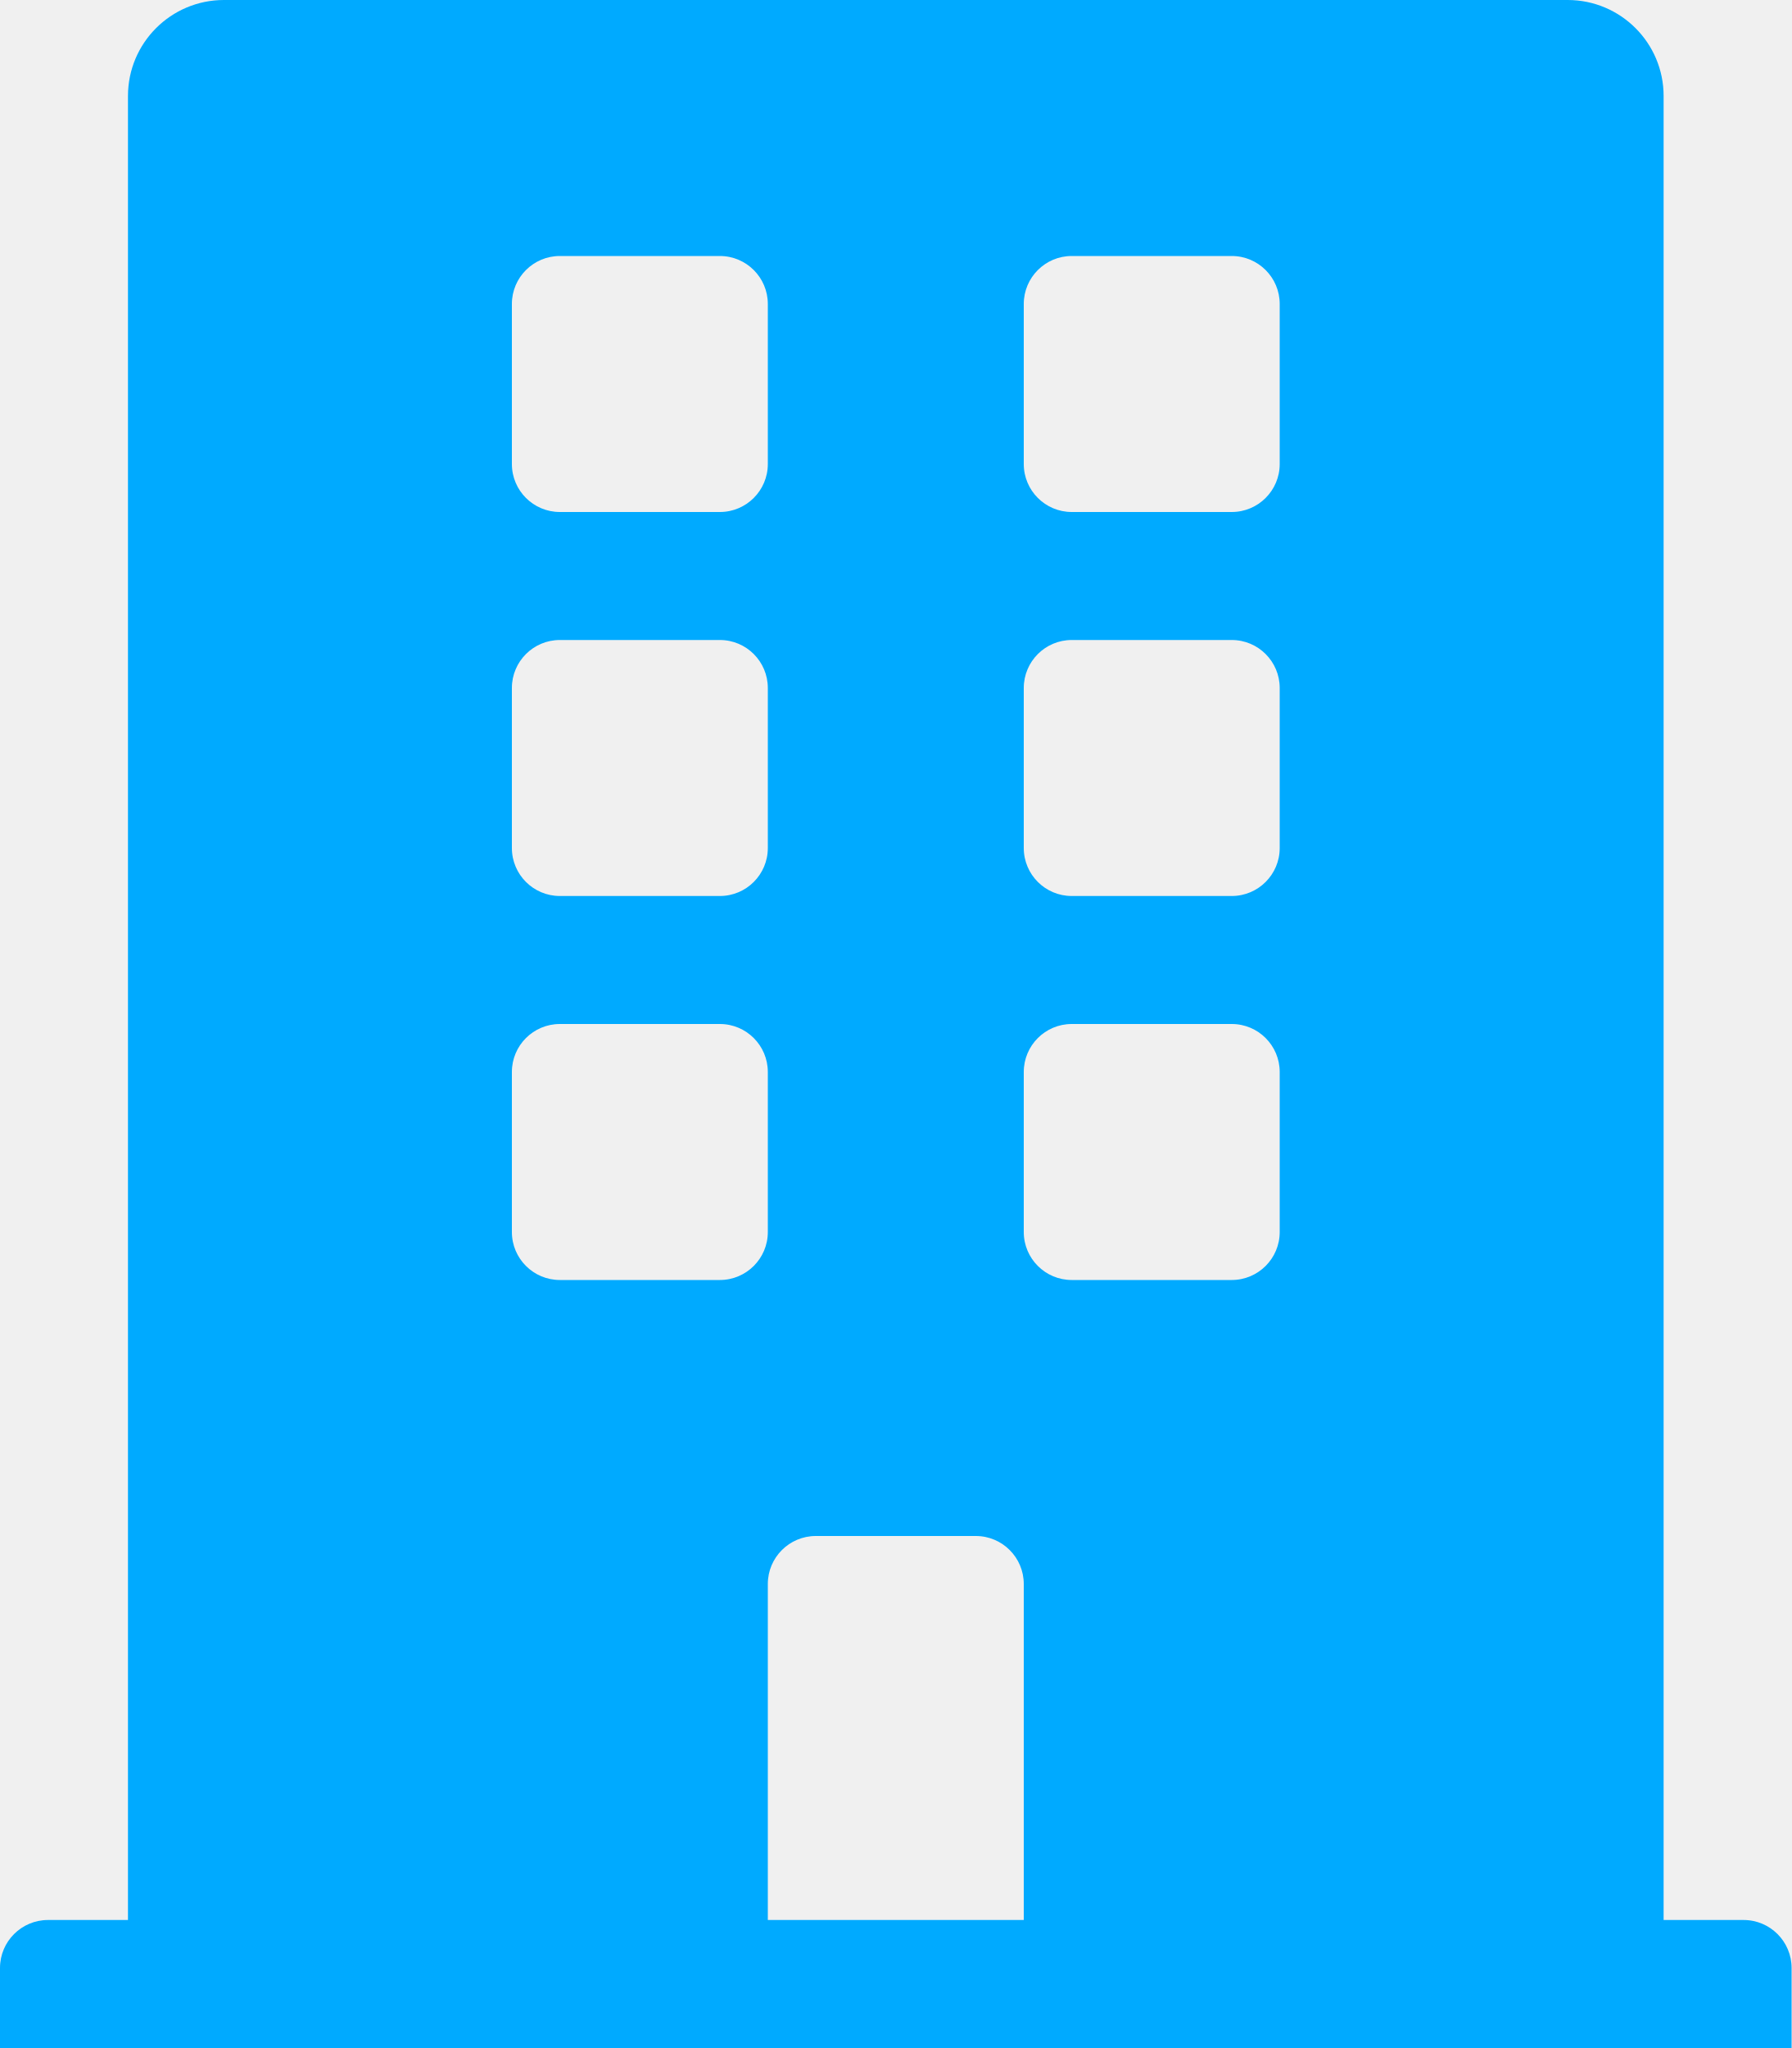
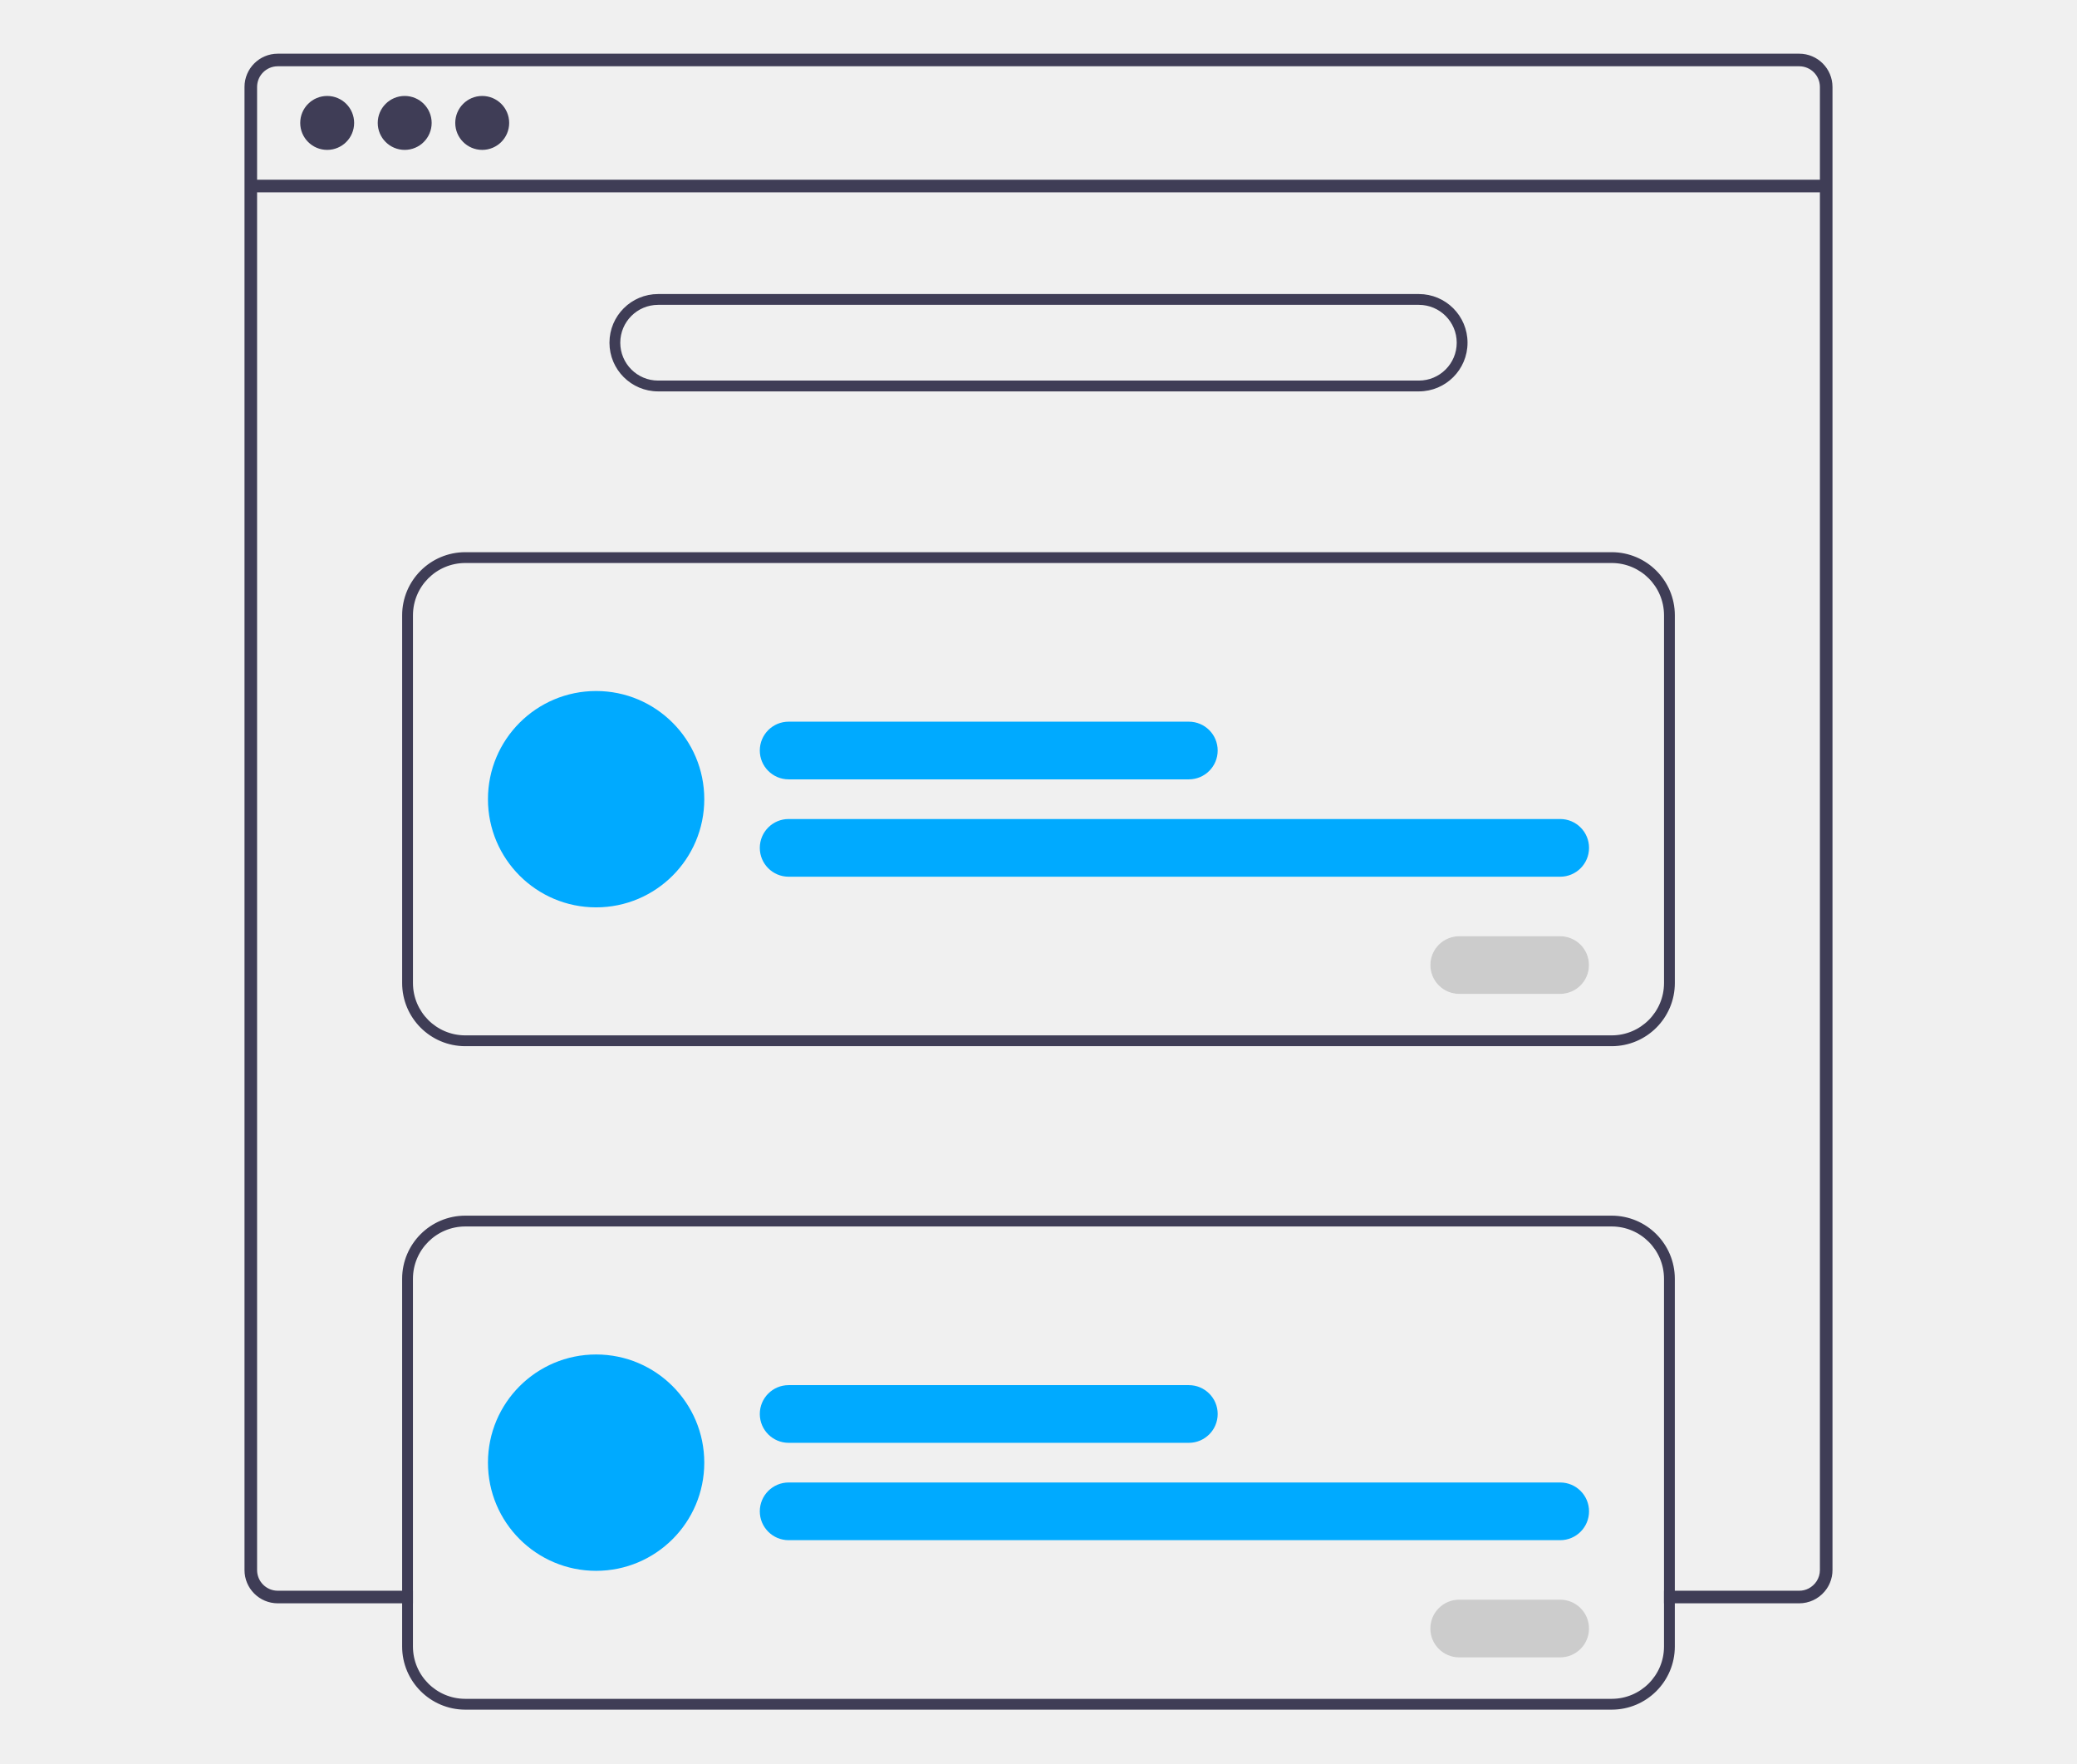
- <svg xmlns="http://www.w3.org/2000/svg" aria-hidden="true" focusable="false" data-prefix="fas" data-icon="building" class="svg-inline--fa fa-building fa-w-14" role="img" viewBox="0 0 448 512" version="1.1" id="svg881">
-   <defs id="defs885" />
-   <path fill="currentColor" d="M436 480h-20V24c0-13.255-10.745-24-24-24H56C42.745 0 32 10.745 32 24v456H12c-6.627 0-12 5.373-12 12v20h448v-20c0-6.627-5.373-12-12-12zM128 76c0-6.627 5.373-12 12-12h40c6.627 0 12 5.373 12 12v40c0 6.627-5.373 12-12 12h-40c-6.627 0-12-5.373-12-12V76zm0 96c0-6.627 5.373-12 12-12h40c6.627 0 12 5.373 12 12v40c0 6.627-5.373 12-12 12h-40c-6.627 0-12-5.373-12-12v-40zm52 148h-40c-6.627 0-12-5.373-12-12v-40c0-6.627 5.373-12 12-12h40c6.627 0 12 5.373 12 12v40c0 6.627-5.373 12-12 12zm76 160h-64v-84c0-6.627 5.373-12 12-12h40c6.627 0 12 5.373 12 12v84zm64-172c0 6.627-5.373 12-12 12h-40c-6.627 0-12-5.373-12-12v-40c0-6.627 5.373-12 12-12h40c6.627 0 12 5.373 12 12v40zm0-96c0 6.627-5.373 12-12 12h-40c-6.627 0-12-5.373-12-12v-40c0-6.627 5.373-12 12-12h40c6.627 0 12 5.373 12 12v40zm0-96c0 6.627-5.373 12-12 12h-40c-6.627 0-12-5.373-12-12V76c0-6.627 5.373-12 12-12h40c6.627 0 12 5.373 12 12v40z" id="path879" style="fill:#00aaff;fill-opacity:1" />
+ <svg xmlns="http://www.w3.org/2000/svg" data-name="Layer 1" width="655.272" height="556.25" viewBox="0 0 655.272 556.25" version="1.1" id="svg986">
+   <defs id="defs990" />
+   <g id="g1462" transform="translate(107.9107,49)">
+     <g id="g8163" transform="matrix(1.137455,0,0,1.137455,-30.20242,-31.49449)">
+       <path d="m 703.084,171.875 h -422 a 8.728,8.728 0 0 0 -8.72,8.72 v 411.32 a 8.728,8.728 0 0 0 8.72,8.72 h 37 v -2.49 h -37 a 6.237,6.237 0 0 1 -6.23,-6.23 v -411.32 a 6.237,6.237 0 0 1 6.23,-6.23 h 422 a 6.24,6.24 0 0 1 6.24,6.23 v 411.32 a 6.179,6.179 0 0 1 -1.03,3.42 6.446,6.446 0 0 1 -2.36,2.12 6.186,6.186 0 0 1 -2.85,0.69 h -37 v 2.49 h 37 a 8.712,8.712 0 0 0 6.63,-3.06 1.946,1.946 0 0 0 0.19,-0.24 8.153,8.153 0 0 0 1.25,-2.11 8.499,8.499 0 0 0 0.66,-3.31 v -411.32 a 8.73,8.73 0 0 0 -8.73,-8.72 z" transform="translate(-272.3641,-171.875)" fill="#3f3d56" id="path950" style="stroke:#3f3d56;stroke-opacity:1" />
+       <rect x="1.242" y="34.953" width="436.957" height="2.493" fill="#3f3d56" id="rect952" style="stroke:#3f3d56;stroke-opacity:1" />
+       <circle cx="22.431" cy="18.7" r="7.478" fill="#3f3d56" id="circle954" />
+       <circle cx="43.932" cy="18.7" r="7.478" fill="#3f3d56" id="circle956" />
+       <circle cx="65.432" cy="18.7" r="7.478" fill="#3f3d56" id="circle958" />
+       <path d="m 597.589,264.531 h -211 a 13,13 0 0 1 0,-26 h 211 a 13,13 0 0 1 0,26 z m -211,-24 a 11,11 0 0 0 0,22 h 211 a 11,11 0 0 0 0,-22 z" transform="translate(-272.3641,-171.875)" fill="#3f3d56" id="path960" style="stroke:#3f3d56;stroke-opacity:1" />
+       <path d="m 651.088,446.125 h -318 a 17.019,17.019 0 0 1 -17,-17 v -102 a 17.019,17.019 0 0 1 17,-17 h 318 a 17.019,17.019 0 0 1 17,17 v 102 a 17.019,17.019 0 0 1 -17,17 z m -318,-134 a 15.017,15.017 0 0 0 -15,15 v 102 a 15.017,15.017 0 0 0 15,15 h 318 a 15.017,15.017 0 0 0 15,-15 v -102 a 15.017,15.017 0 0 0 -15,-15 z" transform="translate(-272.3641,-171.875)" fill="#3f3d56" id="path962" style="stroke:#3f3d56;stroke-opacity:1" />
+       <path d="m 533.789,372.625 h -111 a 8,8 0 1 1 0,-16 h 111 a 8,8 0 0 1 0,16 z" transform="translate(-272.3641,-171.875)" fill="#00aaff" id="path964" />
+       <path d="m 636.789,399.625 h -214 a 8,8 0 1 1 0,-16 h 214 a 8,8 0 0 1 0,16 z" transform="translate(-272.3641,-171.875)" fill="#00aaff" id="path966" />
+       <circle cx="97.024" cy="206.25" r="30" fill="#00aaff" id="circle968" />
+       <path d="m 636.778,432.125 h -28 a 8,8 0 1 1 0,-16 h 28 a 8,8 0 0 1 0,16 z" transform="translate(-272.3641,-171.875)" fill="#ffffff" id="path970" />
+       <path d="m 636.778,432.125 h -28 a 8,8 0 1 1 0,-16 h 28 a 8,8 0 0 1 0,16 z" transform="translate(-272.3641,-171.875)" fill="#cccccc" id="path972" />
+       <path d="m 651.084,494.125 h -318 a 17.024,17.024 0 0 0 -17,17 v 102 a 17.024,17.024 0 0 0 17,17 h 318 a 17.018,17.018 0 0 0 17,-17 v -102 a 17.018,17.018 0 0 0 -17,-17 z m 15,119 a 15.012,15.012 0 0 1 -15,15 h -318 a 15.018,15.018 0 0 1 -15,-15 v -102 a 15.018,15.018 0 0 1 15,-15 h 318 a 15.012,15.012 0 0 1 15,15 z" transform="translate(-272.3641,-171.875)" fill="#3f3d56" id="path974" style="stroke:#3f3d56;stroke-opacity:1" />
+       <path d="m 533.789,556.625 h -111 a 8,8 0 1 1 0,-16 h 111 a 8,8 0 0 1 0,16 z" transform="translate(-272.3641,-171.875)" fill="#00aaff" id="path976" />
+       <path d="m 636.789,583.625 h -214 a 8,8 0 1 1 0,-16 h 214 a 8,8 0 0 1 0,16 z" transform="translate(-272.3641,-171.875)" fill="#00aaff" id="path978" />
+       <circle cx="97.024" cy="390.25" r="30" fill="#00aaff" id="circle980" />
+       <path d="m 636.778,616.125 h -28 a 8,8 0 1 1 0,-16 h 28 a 8,8 0 0 1 0,16 z" transform="translate(-272.3641,-171.875)" fill="#cccccc" id="path982" />
+     </g>
+   </g>
</svg>
